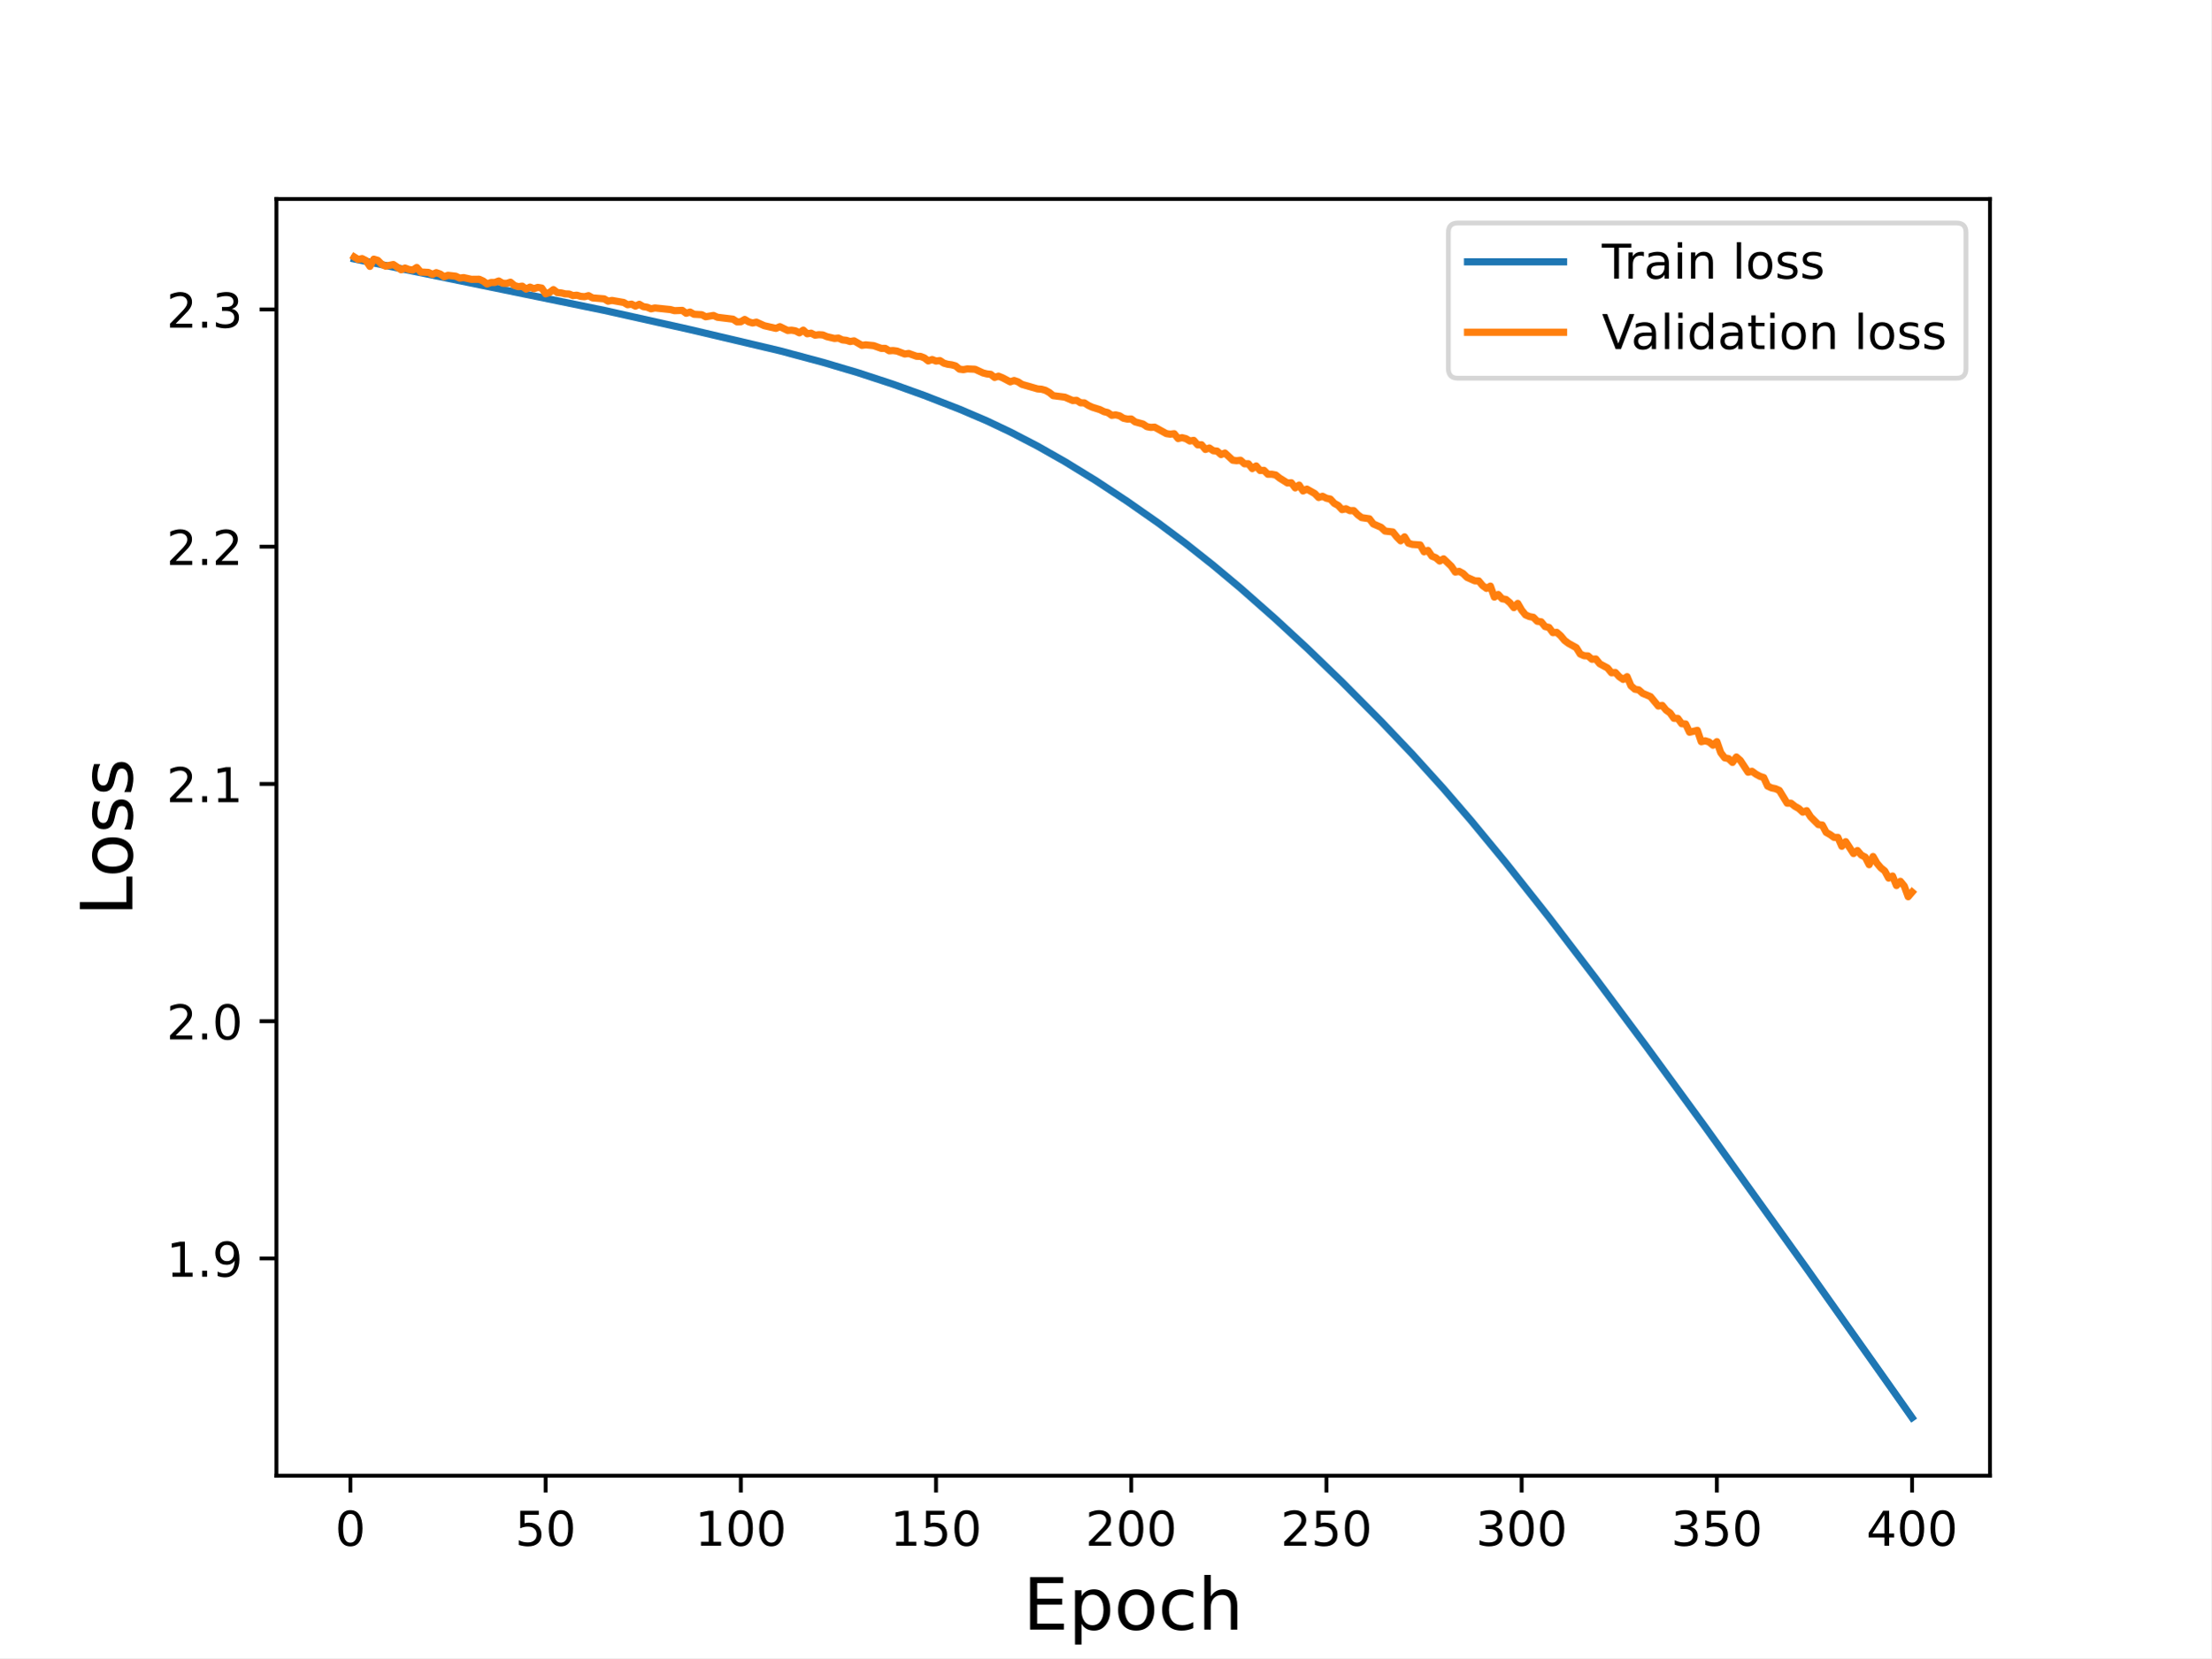
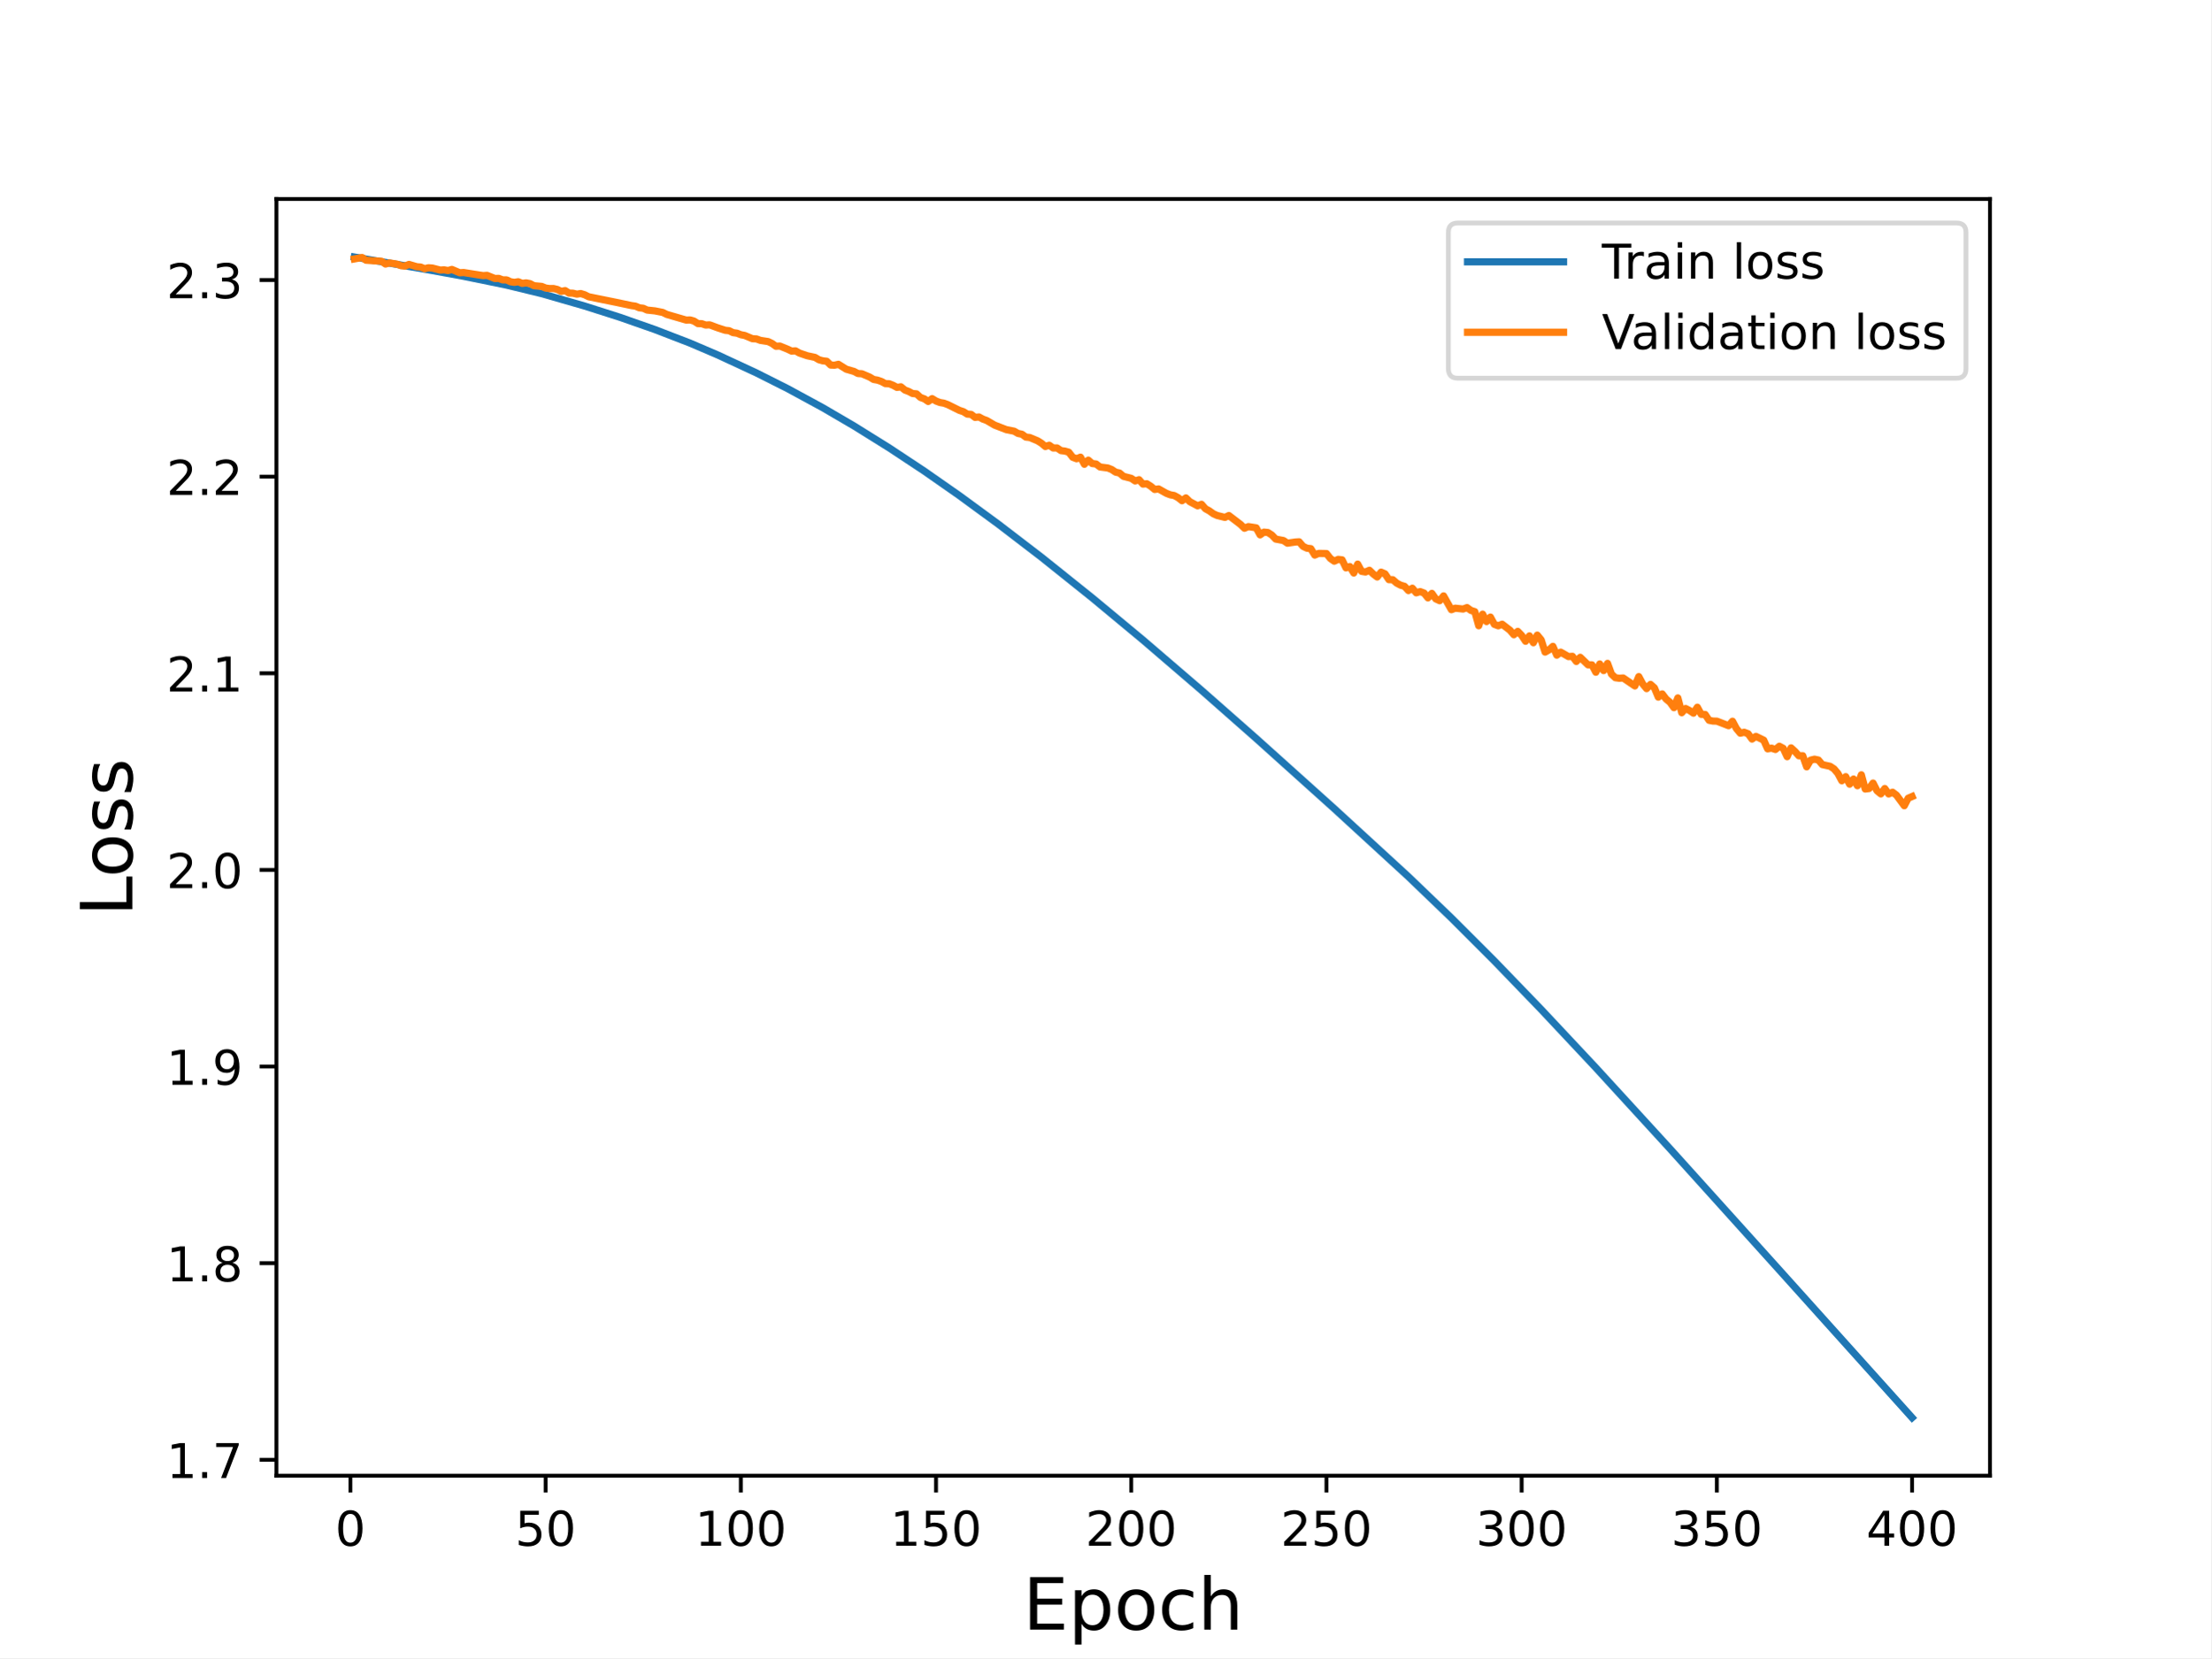
<svg xmlns="http://www.w3.org/2000/svg" xmlns:xlink="http://www.w3.org/1999/xlink" height="345.6pt" version="1.1" viewBox="0 0 460.8 345.6" width="460.8pt">
  <defs>
    <style type="text/css">*{stroke-linecap:butt;stroke-linejoin:round;}</style>
  </defs>
  <g id="figure_1">
    <g id="patch_1">
      <path d="M 0 345.6  L 460.8 345.6  L 460.8 0  L 0 0  z " style="fill:#ffffff;" />
    </g>
    <g id="axes_1">
      <g id="patch_2">
        <path d="M 57.6 307.584  L 414.72 307.584  L 414.72 41.472  L 57.6 41.472  z " style="fill:#ffffff;" />
      </g>
      <g id="matplotlib.axis_1">
        <g id="xtick_1">
          <g id="line2d_1">
            <defs>
-               <path d="M 0 0  L 0 3.5  " id="m610d1a505a" style="stroke:#000000;stroke-width:0.8;" />
-             </defs>
-             <g>
-               <use style="stroke:#000000;stroke-width:0.8;" x="73.019" xlink:href="#m610d1a505a" y="307.584" />
+               <path d="M 0 0  L 0 3.5  " id="m4078778748" style="stroke:#000000;stroke-width:0.8;" />
+             </defs>
+             <g>
+               <use style="stroke:#000000;stroke-width:0.8;" x="73.019" xlink:href="#m4078778748" y="307.584" />
            </g>
          </g>
          <g id="text_1">
            <g transform="translate(69.83781 322.1824)scale(0.1 -0.1)">
              <defs>
                <path d="M 2034 4250  Q 1547 4250 1301 3770  Q 1056 3291 1056 2328  Q 1056 1369 1301 889  Q 1547 409 2034 409  Q 2525 409 2770 889  Q 3016 1369 3016 2328  Q 3016 3291 2770 3770  Q 2525 4250 2034 4250  z M 2034 4750  Q 2819 4750 3233 4129  Q 3647 3509 3647 2328  Q 3647 1150 3233 529  Q 2819 -91 2034 -91  Q 1250 -91 836 529  Q 422 1150 422 2328  Q 422 3509 836 4129  Q 1250 4750 2034 4750  z " id="DejaVuSans-30" transform="scale(0.015625)" />
              </defs>
              <use xlink:href="#DejaVuSans-30" />
            </g>
          </g>
        </g>
        <g id="xtick_2">
          <g id="line2d_2">
            <g>
-               <use style="stroke:#000000;stroke-width:0.8;" x="113.703" xlink:href="#m610d1a505a" y="307.584" />
+               <use style="stroke:#000000;stroke-width:0.8;" x="113.703" xlink:href="#m4078778748" y="307.584" />
            </g>
          </g>
          <g id="text_2">
            <g transform="translate(107.3401 322.1824)scale(0.1 -0.1)">
              <defs>
                <path d="M 691 4666  L 3169 4666  L 3169 4134  L 1269 4134  L 1269 2991  Q 1406 3038 1543 3061  Q 1681 3084 1819 3084  Q 2600 3084 3056 2656  Q 3513 2228 3513 1497  Q 3513 744 3044 326  Q 2575 -91 1722 -91  Q 1428 -91 1123 -41  Q 819 9 494 109  L 494 744  Q 775 591 1075 516  Q 1375 441 1709 441  Q 2250 441 2565 725  Q 2881 1009 2881 1497  Q 2881 1984 2565 2268  Q 2250 2553 1709 2553  Q 1456 2553 1204 2497  Q 953 2441 691 2322  L 691 4666  z " id="DejaVuSans-35" transform="scale(0.015625)" />
              </defs>
              <use xlink:href="#DejaVuSans-35" />
              <use x="63.623" xlink:href="#DejaVuSans-30" />
            </g>
          </g>
        </g>
        <g id="xtick_3">
          <g id="line2d_3">
            <g>
-               <use style="stroke:#000000;stroke-width:0.8;" x="154.386" xlink:href="#m610d1a505a" y="307.584" />
+               <use style="stroke:#000000;stroke-width:0.8;" x="154.386" xlink:href="#m4078778748" y="307.584" />
            </g>
          </g>
          <g id="text_3">
            <g transform="translate(144.8424 322.1824)scale(0.1 -0.1)">
              <defs>
                <path d="M 794 531  L 1825 531  L 1825 4091  L 703 3866  L 703 4441  L 1819 4666  L 2450 4666  L 2450 531  L 3481 531  L 3481 0  L 794 0  L 794 531  z " id="DejaVuSans-31" transform="scale(0.015625)" />
              </defs>
              <use xlink:href="#DejaVuSans-31" />
              <use x="63.623" xlink:href="#DejaVuSans-30" />
              <use x="127.246" xlink:href="#DejaVuSans-30" />
            </g>
          </g>
        </g>
        <g id="xtick_4">
          <g id="line2d_4">
            <g>
-               <use style="stroke:#000000;stroke-width:0.8;" x="195.07" xlink:href="#m610d1a505a" y="307.584" />
+               <use style="stroke:#000000;stroke-width:0.8;" x="195.07" xlink:href="#m4078778748" y="307.584" />
            </g>
          </g>
          <g id="text_4">
            <g transform="translate(185.5259 322.1824)scale(0.1 -0.1)">
              <use xlink:href="#DejaVuSans-31" />
              <use x="63.623" xlink:href="#DejaVuSans-35" />
              <use x="127.246" xlink:href="#DejaVuSans-30" />
            </g>
          </g>
        </g>
        <g id="xtick_5">
          <g id="line2d_5">
            <g>
-               <use style="stroke:#000000;stroke-width:0.8;" x="235.753" xlink:href="#m610d1a505a" y="307.584" />
+               <use style="stroke:#000000;stroke-width:0.8;" x="235.753" xlink:href="#m4078778748" y="307.584" />
            </g>
          </g>
          <g id="text_5">
            <g transform="translate(226.2094 322.1824)scale(0.1 -0.1)">
              <defs>
                <path d="M 1228 531  L 3431 531  L 3431 0  L 469 0  L 469 531  Q 828 903 1448 1529  Q 2069 2156 2228 2338  Q 2531 2678 2651 2914  Q 2772 3150 2772 3378  Q 2772 3750 2511 3984  Q 2250 4219 1831 4219  Q 1534 4219 1204 4116  Q 875 4013 500 3803  L 500 4441  Q 881 4594 1212 4672  Q 1544 4750 1819 4750  Q 2544 4750 2975 4387  Q 3406 4025 3406 3419  Q 3406 3131 3298 2873  Q 3191 2616 2906 2266  Q 2828 2175 2409 1742  Q 1991 1309 1228 531  z " id="DejaVuSans-32" transform="scale(0.015625)" />
              </defs>
              <use xlink:href="#DejaVuSans-32" />
              <use x="63.623" xlink:href="#DejaVuSans-30" />
              <use x="127.246" xlink:href="#DejaVuSans-30" />
            </g>
          </g>
        </g>
        <g id="xtick_6">
          <g id="line2d_6">
            <g>
-               <use style="stroke:#000000;stroke-width:0.8;" x="276.437" xlink:href="#m610d1a505a" y="307.584" />
+               <use style="stroke:#000000;stroke-width:0.8;" x="276.437" xlink:href="#m4078778748" y="307.584" />
            </g>
          </g>
          <g id="text_6">
            <g transform="translate(266.8929 322.1824)scale(0.1 -0.1)">
              <use xlink:href="#DejaVuSans-32" />
              <use x="63.623" xlink:href="#DejaVuSans-35" />
              <use x="127.246" xlink:href="#DejaVuSans-30" />
            </g>
          </g>
        </g>
        <g id="xtick_7">
          <g id="line2d_7">
            <g>
-               <use style="stroke:#000000;stroke-width:0.8;" x="317.12" xlink:href="#m610d1a505a" y="307.584" />
+               <use style="stroke:#000000;stroke-width:0.8;" x="317.12" xlink:href="#m4078778748" y="307.584" />
            </g>
          </g>
          <g id="text_7">
            <g transform="translate(307.5765 322.1824)scale(0.1 -0.1)">
              <defs>
                <path d="M 2597 2516  Q 3050 2419 3304 2112  Q 3559 1806 3559 1356  Q 3559 666 3084 287  Q 2609 -91 1734 -91  Q 1441 -91 1130 -33  Q 819 25 488 141  L 488 750  Q 750 597 1062 519  Q 1375 441 1716 441  Q 2309 441 2620 675  Q 2931 909 2931 1356  Q 2931 1769 2642 2001  Q 2353 2234 1838 2234  L 1294 2234  L 1294 2753  L 1863 2753  Q 2328 2753 2575 2939  Q 2822 3125 2822 3475  Q 2822 3834 2567 4026  Q 2313 4219 1838 4219  Q 1578 4219 1281 4162  Q 984 4106 628 3988  L 628 4550  Q 988 4650 1302 4700  Q 1616 4750 1894 4750  Q 2613 4750 3031 4423  Q 3450 4097 3450 3541  Q 3450 3153 3228 2886  Q 3006 2619 2597 2516  z " id="DejaVuSans-33" transform="scale(0.015625)" />
              </defs>
              <use xlink:href="#DejaVuSans-33" />
              <use x="63.623" xlink:href="#DejaVuSans-30" />
              <use x="127.246" xlink:href="#DejaVuSans-30" />
            </g>
          </g>
        </g>
        <g id="xtick_8">
          <g id="line2d_8">
            <g>
-               <use style="stroke:#000000;stroke-width:0.8;" x="357.804" xlink:href="#m610d1a505a" y="307.584" />
+               <use style="stroke:#000000;stroke-width:0.8;" x="357.804" xlink:href="#m4078778748" y="307.584" />
            </g>
          </g>
          <g id="text_8">
            <g transform="translate(348.26 322.1824)scale(0.1 -0.1)">
              <use xlink:href="#DejaVuSans-33" />
              <use x="63.623" xlink:href="#DejaVuSans-35" />
              <use x="127.246" xlink:href="#DejaVuSans-30" />
            </g>
          </g>
        </g>
        <g id="xtick_9">
          <g id="line2d_9">
            <g>
-               <use style="stroke:#000000;stroke-width:0.8;" x="398.487" xlink:href="#m610d1a505a" y="307.584" />
+               <use style="stroke:#000000;stroke-width:0.8;" x="398.487" xlink:href="#m4078778748" y="307.584" />
            </g>
          </g>
          <g id="text_9">
            <g transform="translate(388.9435 322.1824)scale(0.1 -0.1)">
              <defs>
                <path d="M 2419 4116  L 825 1625  L 2419 1625  L 2419 4116  z M 2253 4666  L 3047 4666  L 3047 1625  L 3713 1625  L 3713 1100  L 3047 1100  L 3047 0  L 2419 0  L 2419 1100  L 313 1100  L 313 1709  L 2253 4666  z " id="DejaVuSans-34" transform="scale(0.015625)" />
              </defs>
              <use xlink:href="#DejaVuSans-34" />
              <use x="63.623" xlink:href="#DejaVuSans-30" />
              <use x="127.246" xlink:href="#DejaVuSans-30" />
            </g>
          </g>
        </g>
        <g id="text_10">
          <g transform="translate(213.1936 339.6598)scale(0.15 -0.15)">
            <defs>
              <path d="M 628 4666  L 3578 4666  L 3578 4134  L 1259 4134  L 1259 2753  L 3481 2753  L 3481 2222  L 1259 2222  L 1259 531  L 3634 531  L 3634 0  L 628 0  L 628 4666  z " id="DejaVuSans-45" transform="scale(0.015625)" />
              <path d="M 1159 525  L 1159 -1331  L 581 -1331  L 581 3500  L 1159 3500  L 1159 2969  Q 1341 3281 1617 3432  Q 1894 3584 2278 3584  Q 2916 3584 3314 3078  Q 3713 2572 3713 1747  Q 3713 922 3314 415  Q 2916 -91 2278 -91  Q 1894 -91 1617 61  Q 1341 213 1159 525  z M 3116 1747  Q 3116 2381 2855 2742  Q 2594 3103 2138 3103  Q 1681 3103 1420 2742  Q 1159 2381 1159 1747  Q 1159 1113 1420 752  Q 1681 391 2138 391  Q 2594 391 2855 752  Q 3116 1113 3116 1747  z " id="DejaVuSans-70" transform="scale(0.015625)" />
              <path d="M 1959 3097  Q 1497 3097 1228 2736  Q 959 2375 959 1747  Q 959 1119 1226 758  Q 1494 397 1959 397  Q 2419 397 2687 759  Q 2956 1122 2956 1747  Q 2956 2369 2687 2733  Q 2419 3097 1959 3097  z M 1959 3584  Q 2709 3584 3137 3096  Q 3566 2609 3566 1747  Q 3566 888 3137 398  Q 2709 -91 1959 -91  Q 1206 -91 779 398  Q 353 888 353 1747  Q 353 2609 779 3096  Q 1206 3584 1959 3584  z " id="DejaVuSans-6f" transform="scale(0.015625)" />
              <path d="M 3122 3366  L 3122 2828  Q 2878 2963 2633 3030  Q 2388 3097 2138 3097  Q 1578 3097 1268 2742  Q 959 2388 959 1747  Q 959 1106 1268 751  Q 1578 397 2138 397  Q 2388 397 2633 464  Q 2878 531 3122 666  L 3122 134  Q 2881 22 2623 -34  Q 2366 -91 2075 -91  Q 1284 -91 818 406  Q 353 903 353 1747  Q 353 2603 823 3093  Q 1294 3584 2113 3584  Q 2378 3584 2631 3529  Q 2884 3475 3122 3366  z " id="DejaVuSans-63" transform="scale(0.015625)" />
              <path d="M 3513 2113  L 3513 0  L 2938 0  L 2938 2094  Q 2938 2591 2744 2837  Q 2550 3084 2163 3084  Q 1697 3084 1428 2787  Q 1159 2491 1159 1978  L 1159 0  L 581 0  L 581 4863  L 1159 4863  L 1159 2956  Q 1366 3272 1645 3428  Q 1925 3584 2291 3584  Q 2894 3584 3203 3211  Q 3513 2838 3513 2113  z " id="DejaVuSans-68" transform="scale(0.015625)" />
            </defs>
            <use xlink:href="#DejaVuSans-45" />
            <use x="63.184" xlink:href="#DejaVuSans-70" />
            <use x="126.66" xlink:href="#DejaVuSans-6f" />
            <use x="187.842" xlink:href="#DejaVuSans-63" />
            <use x="242.822" xlink:href="#DejaVuSans-68" />
          </g>
        </g>
      </g>
      <g id="matplotlib.axis_2">
        <g id="ytick_1">
          <g id="line2d_10">
            <defs>
-               <path d="M 0 0  L -3.5 0  " id="mb99010a3c8" style="stroke:#000000;stroke-width:0.8;" />
-             </defs>
-             <g>
-               <use style="stroke:#000000;stroke-width:0.8;" x="57.6" xlink:href="#mb99010a3c8" y="262.308" />
+               <path d="M 0 0  L -3.5 0  " id="m5d188ec6fb" style="stroke:#000000;stroke-width:0.8;" />
+             </defs>
+             <g>
+               <use style="stroke:#000000;stroke-width:0.8;" x="57.6" xlink:href="#m5d188ec6fb" y="304.272" />
            </g>
          </g>
          <g id="text_11">
-             <g transform="translate(34.69687 266.1071)scale(0.1 -0.1)">
+             <g transform="translate(34.69687 308.0707)scale(0.1 -0.1)">
              <defs>
                <path d="M 684 794  L 1344 794  L 1344 0  L 684 0  L 684 794  z " id="DejaVuSans-2e" transform="scale(0.015625)" />
-                 <path d="M 703 97  L 703 672  Q 941 559 1184 500  Q 1428 441 1663 441  Q 2288 441 2617 861  Q 2947 1281 2994 2138  Q 2813 1869 2534 1725  Q 2256 1581 1919 1581  Q 1219 1581 811 2004  Q 403 2428 403 3163  Q 403 3881 828 4315  Q 1253 4750 1959 4750  Q 2769 4750 3195 4129  Q 3622 3509 3622 2328  Q 3622 1225 3098 567  Q 2575 -91 1691 -91  Q 1453 -91 1209 -44  Q 966 3 703 97  z M 1959 2075  Q 2384 2075 2632 2365  Q 2881 2656 2881 3163  Q 2881 3666 2632 3958  Q 2384 4250 1959 4250  Q 1534 4250 1286 3958  Q 1038 3666 1038 3163  Q 1038 2656 1286 2365  Q 1534 2075 1959 2075  z " id="DejaVuSans-39" transform="scale(0.015625)" />
-               </defs>
-               <use xlink:href="#DejaVuSans-31" />
-               <use x="63.623" xlink:href="#DejaVuSans-2e" />
-               <use x="95.41" xlink:href="#DejaVuSans-39" />
+                 <path d="M 525 4666  L 3525 4666  L 3525 4397  L 1831 0  L 1172 0  L 2766 4134  L 525 4134  L 525 4666  z " id="DejaVuSans-37" transform="scale(0.015625)" />
+               </defs>
+               <use xlink:href="#DejaVuSans-31" />
+               <use x="63.623" xlink:href="#DejaVuSans-2e" />
+               <use x="95.41" xlink:href="#DejaVuSans-37" />
            </g>
          </g>
        </g>
        <g id="ytick_2">
          <g id="line2d_11">
            <g>
-               <use style="stroke:#000000;stroke-width:0.8;" x="57.6" xlink:href="#mb99010a3c8" y="212.853" />
+               <use style="stroke:#000000;stroke-width:0.8;" x="57.6" xlink:href="#m5d188ec6fb" y="263.286" />
            </g>
          </g>
          <g id="text_12">
-             <g transform="translate(34.69687 216.6524)scale(0.1 -0.1)">
-               <use xlink:href="#DejaVuSans-32" />
-               <use x="63.623" xlink:href="#DejaVuSans-2e" />
-               <use x="95.41" xlink:href="#DejaVuSans-30" />
+             <g transform="translate(34.69687 267.0852)scale(0.1 -0.1)">
+               <defs>
+                 <path d="M 2034 2216  Q 1584 2216 1326 1975  Q 1069 1734 1069 1313  Q 1069 891 1326 650  Q 1584 409 2034 409  Q 2484 409 2743 651  Q 3003 894 3003 1313  Q 3003 1734 2745 1975  Q 2488 2216 2034 2216  z M 1403 2484  Q 997 2584 770 2862  Q 544 3141 544 3541  Q 544 4100 942 4425  Q 1341 4750 2034 4750  Q 2731 4750 3128 4425  Q 3525 4100 3525 3541  Q 3525 3141 3298 2862  Q 3072 2584 2669 2484  Q 3125 2378 3379 2068  Q 3634 1759 3634 1313  Q 3634 634 3220 271  Q 2806 -91 2034 -91  Q 1263 -91 848 271  Q 434 634 434 1313  Q 434 1759 690 2068  Q 947 2378 1403 2484  z M 1172 3481  Q 1172 3119 1398 2916  Q 1625 2713 2034 2713  Q 2441 2713 2670 2916  Q 2900 3119 2900 3481  Q 2900 3844 2670 4047  Q 2441 4250 2034 4250  Q 1625 4250 1398 4047  Q 1172 3844 1172 3481  z " id="DejaVuSans-38" transform="scale(0.015625)" />
+               </defs>
+               <use xlink:href="#DejaVuSans-31" />
+               <use x="63.623" xlink:href="#DejaVuSans-2e" />
+               <use x="95.41" xlink:href="#DejaVuSans-38" />
            </g>
          </g>
        </g>
        <g id="ytick_3">
          <g id="line2d_12">
            <g>
-               <use style="stroke:#000000;stroke-width:0.8;" x="57.6" xlink:href="#mb99010a3c8" y="163.399" />
+               <use style="stroke:#000000;stroke-width:0.8;" x="57.6" xlink:href="#m5d188ec6fb" y="222.3" />
            </g>
          </g>
          <g id="text_13">
-             <g transform="translate(34.69687 167.1977)scale(0.1 -0.1)">
-               <use xlink:href="#DejaVuSans-32" />
-               <use x="63.623" xlink:href="#DejaVuSans-2e" />
-               <use x="95.41" xlink:href="#DejaVuSans-31" />
+             <g transform="translate(34.69687 226.0996)scale(0.1 -0.1)">
+               <defs>
+                 <path d="M 703 97  L 703 672  Q 941 559 1184 500  Q 1428 441 1663 441  Q 2288 441 2617 861  Q 2947 1281 2994 2138  Q 2813 1869 2534 1725  Q 2256 1581 1919 1581  Q 1219 1581 811 2004  Q 403 2428 403 3163  Q 403 3881 828 4315  Q 1253 4750 1959 4750  Q 2769 4750 3195 4129  Q 3622 3509 3622 2328  Q 3622 1225 3098 567  Q 2575 -91 1691 -91  Q 1453 -91 1209 -44  Q 966 3 703 97  z M 1959 2075  Q 2384 2075 2632 2365  Q 2881 2656 2881 3163  Q 2881 3666 2632 3958  Q 2384 4250 1959 4250  Q 1534 4250 1286 3958  Q 1038 3666 1038 3163  Q 1038 2656 1286 2365  Q 1534 2075 1959 2075  z " id="DejaVuSans-39" transform="scale(0.015625)" />
+               </defs>
+               <use xlink:href="#DejaVuSans-31" />
+               <use x="63.623" xlink:href="#DejaVuSans-2e" />
+               <use x="95.41" xlink:href="#DejaVuSans-39" />
            </g>
          </g>
        </g>
        <g id="ytick_4">
          <g id="line2d_13">
            <g>
-               <use style="stroke:#000000;stroke-width:0.8;" x="57.6" xlink:href="#mb99010a3c8" y="113.944" />
+               <use style="stroke:#000000;stroke-width:0.8;" x="57.6" xlink:href="#m5d188ec6fb" y="181.315" />
            </g>
          </g>
          <g id="text_14">
-             <g transform="translate(34.69687 117.7431)scale(0.1 -0.1)">
-               <use xlink:href="#DejaVuSans-32" />
-               <use x="63.623" xlink:href="#DejaVuSans-2e" />
-               <use x="95.41" xlink:href="#DejaVuSans-32" />
+             <g transform="translate(34.69687 185.114)scale(0.1 -0.1)">
+               <use xlink:href="#DejaVuSans-32" />
+               <use x="63.623" xlink:href="#DejaVuSans-2e" />
+               <use x="95.41" xlink:href="#DejaVuSans-30" />
            </g>
          </g>
        </g>
        <g id="ytick_5">
          <g id="line2d_14">
            <g>
-               <use style="stroke:#000000;stroke-width:0.8;" x="57.6" xlink:href="#mb99010a3c8" y="64.489" />
+               <use style="stroke:#000000;stroke-width:0.8;" x="57.6" xlink:href="#m5d188ec6fb" y="140.329" />
            </g>
          </g>
          <g id="text_15">
-             <g transform="translate(34.69687 68.28842)scale(0.1 -0.1)">
+             <g transform="translate(34.69687 144.1284)scale(0.1 -0.1)">
+               <use xlink:href="#DejaVuSans-32" />
+               <use x="63.623" xlink:href="#DejaVuSans-2e" />
+               <use x="95.41" xlink:href="#DejaVuSans-31" />
+             </g>
+           </g>
+         </g>
+         <g id="ytick_6">
+           <g id="line2d_15">
+             <g>
+               <use style="stroke:#000000;stroke-width:0.8;" x="57.6" xlink:href="#m5d188ec6fb" y="99.344" />
+             </g>
+           </g>
+           <g id="text_16">
+             <g transform="translate(34.69687 103.1429)scale(0.1 -0.1)">
+               <use xlink:href="#DejaVuSans-32" />
+               <use x="63.623" xlink:href="#DejaVuSans-2e" />
+               <use x="95.41" xlink:href="#DejaVuSans-32" />
+             </g>
+           </g>
+         </g>
+         <g id="ytick_7">
+           <g id="line2d_16">
+             <g>
+               <use style="stroke:#000000;stroke-width:0.8;" x="57.6" xlink:href="#m5d188ec6fb" y="58.358" />
+             </g>
+           </g>
+           <g id="text_17">
+             <g transform="translate(34.69687 62.1573)scale(0.1 -0.1)">
              <use xlink:href="#DejaVuSans-32" />
              <use x="63.623" xlink:href="#DejaVuSans-2e" />
              <use x="95.41" xlink:href="#DejaVuSans-33" />
            </g>
          </g>
        </g>
-         <g id="text_16">
+         <g id="text_18">
          <g transform="translate(27.57734 190.9788)rotate(-90)scale(0.15 -0.15)">
            <defs>
              <path d="M 628 4666  L 1259 4666  L 1259 531  L 3531 531  L 3531 0  L 628 0  L 628 4666  z " id="DejaVuSans-4c" transform="scale(0.015625)" />
              <path d="M 2834 3397  L 2834 2853  Q 2591 2978 2328 3040  Q 2066 3103 1784 3103  Q 1356 3103 1142 2972  Q 928 2841 928 2578  Q 928 2378 1081 2264  Q 1234 2150 1697 2047  L 1894 2003  Q 2506 1872 2764 1633  Q 3022 1394 3022 966  Q 3022 478 2636 193  Q 2250 -91 1575 -91  Q 1294 -91 989 -36  Q 684 19 347 128  L 347 722  Q 666 556 975 473  Q 1284 391 1588 391  Q 1994 391 2212 530  Q 2431 669 2431 922  Q 2431 1156 2273 1281  Q 2116 1406 1581 1522  L 1381 1569  Q 847 1681 609 1914  Q 372 2147 372 2553  Q 372 3047 722 3315  Q 1072 3584 1716 3584  Q 2034 3584 2315 3537  Q 2597 3491 2834 3397  z " id="DejaVuSans-73" transform="scale(0.015625)" />
            </defs>
            <use xlink:href="#DejaVuSans-4c" />
            <use x="53.963" xlink:href="#DejaVuSans-6f" />
            <use x="115.145" xlink:href="#DejaVuSans-73" />
            <use x="167.244" xlink:href="#DejaVuSans-73" />
          </g>
        </g>
      </g>
-       <g id="line2d_15">
-         <path clip-path="url(#pb9b5207ff8)" d="M 73.833 53.967  L 84.41 56.169  L 125.908 64.688  L 143.808 68.69  L 162.523 73.109  L 171.473 75.508  L 178.796 77.678  L 186.119 80.081  L 192.629 82.421  L 199.952 85.277  L 205.647 87.71  L 210.529 90.025  L 216.225 92.981  L 221.921 96.212  L 228.43 100.209  L 234.939 104.502  L 241.449 109.051  L 247.145 113.309  L 252.84 117.823  L 258.536 122.587  L 265.859 129.054  L 272.368 135.071  L 279.691 142.143  L 287.828 150.344  L 294.337 157.189  L 300.847 164.385  L 306.543 170.998  L 313.866 179.878  L 322.816 191.192  L 332.58 203.973  L 343.158 218.172  L 355.363 234.886  L 376.518 264.395  L 393.605 288.546  L 398.487 295.488  L 398.487 295.488  " style="fill:none;stroke:#1f77b4;stroke-linecap:square;stroke-width:1.5;" />
-       </g>
-       <g id="line2d_16">
-         <path clip-path="url(#pb9b5207ff8)" d="M 73.833 53.568  L 74.646 54.076  L 75.46 53.893  L 76.274 54.304  L 77.087 55.518  L 77.901 54.012  L 78.715 54.254  L 79.528 55.061  L 80.342 55.468  L 81.969 55.13  L 83.597 56.224  L 84.41 55.859  L 85.224 56.167  L 86.038 56.271  L 86.851 55.741  L 87.665 56.692  L 89.292 56.775  L 90.106 57.18  L 90.92 56.827  L 91.733 57.111  L 92.547 57.677  L 93.361 57.375  L 94.988 57.567  L 95.802 57.959  L 96.616 57.852  L 98.243 58.217  L 99.87 58.2  L 100.684 58.572  L 101.498 59.181  L 102.311 58.879  L 103.125 58.869  L 103.939 58.561  L 104.752 59.032  L 105.566 59.072  L 106.38 58.813  L 107.193 59.495  L 108.007 59.75  L 108.821 59.637  L 109.634 60.249  L 110.448 59.841  L 111.262 60.17  L 112.075 59.902  L 112.889 60.033  L 113.703 61.236  L 114.516 60.966  L 115.33 60.358  L 116.144 60.976  L 116.957 61.044  L 117.771 61.244  L 118.585 61.275  L 119.398 61.6  L 120.212 61.523  L 121.026 61.768  L 121.839 61.835  L 122.653 61.619  L 123.467 62.081  L 125.908 62.284  L 126.721 62.771  L 127.535 62.612  L 129.976 63.04  L 130.79 63.513  L 131.603 63.386  L 132.417 63.803  L 133.231 63.42  L 134.044 63.899  L 134.858 64.025  L 135.672 64.363  L 136.485 64.179  L 139.74 64.523  L 140.554 64.752  L 142.181 64.692  L 142.995 65.294  L 143.808 65.035  L 144.622 65.495  L 146.249 65.585  L 147.063 66.019  L 148.69 65.745  L 149.504 66.122  L 152.759 66.523  L 153.572 67.069  L 154.386 67.058  L 155.2 66.578  L 156.013 67.067  L 156.827 67.318  L 157.641 67.137  L 159.268 67.879  L 161.709 68.44  L 162.523 68.08  L 164.15 68.872  L 164.964 68.814  L 165.777 68.952  L 166.591 69.373  L 167.405 68.804  L 168.219 69.568  L 169.032 69.437  L 169.846 69.853  L 170.66 69.753  L 171.473 69.805  L 172.287 70.151  L 173.914 70.542  L 174.728 70.456  L 175.542 70.84  L 176.355 70.925  L 177.169 71.182  L 177.983 71.038  L 179.61 71.976  L 180.424 71.87  L 182.051 72.033  L 183.678 72.616  L 184.492 72.611  L 185.306 73.109  L 186.119 73.057  L 186.933 73.166  L 188.56 73.783  L 189.374 73.663  L 191.001 74.254  L 191.815 74.277  L 192.629 74.588  L 193.442 75.22  L 194.256 74.925  L 195.07 75.25  L 195.883 75.151  L 196.697 75.69  L 197.511 75.921  L 198.324 76.032  L 199.138 76.256  L 199.952 76.934  L 200.765 77.037  L 201.579 76.882  L 203.206 76.959  L 204.834 77.716  L 205.647 77.927  L 206.461 78.015  L 207.275 78.663  L 208.088 78.397  L 208.902 78.727  L 210.529 79.582  L 211.343 79.303  L 212.157 79.579  L 212.97 80.108  L 216.225 81.054  L 217.039 81.118  L 217.852 81.342  L 218.666 81.79  L 219.48 82.461  L 221.921 82.773  L 223.548 83.477  L 224.362 83.431  L 225.175 83.949  L 225.989 83.968  L 226.803 84.492  L 227.616 84.867  L 229.244 85.384  L 230.057 85.792  L 230.871 85.991  L 231.685 86.562  L 232.498 86.463  L 233.312 86.656  L 234.126 87.174  L 234.939 87.346  L 235.753 87.325  L 236.567 87.934  L 238.194 88.371  L 239.008 88.924  L 239.822 89.078  L 240.635 89.028  L 243.076 90.376  L 243.89 90.493  L 244.704 90.395  L 245.517 91.398  L 246.331 91.216  L 247.145 91.419  L 247.958 91.914  L 248.772 91.784  L 249.586 92.704  L 250.399 92.693  L 251.213 93.674  L 252.027 93.373  L 252.84 93.938  L 253.654 94.018  L 254.468 94.738  L 255.281 94.422  L 256.909 95.922  L 257.722 96.012  L 258.536 95.927  L 259.35 96.668  L 260.163 96.66  L 260.977 97.663  L 261.791 97.111  L 262.604 98.063  L 263.418 98.035  L 264.232 98.847  L 265.045 98.839  L 265.859 98.997  L 266.673 99.647  L 268.3 100.661  L 269.114 100.615  L 269.927 101.69  L 270.741 101.099  L 271.555 102.322  L 272.368 101.942  L 273.996 102.861  L 274.809 103.691  L 275.623 103.434  L 276.437 103.851  L 277.25 104.018  L 278.064 104.908  L 278.878 105.343  L 279.691 106.223  L 280.505 106.038  L 281.319 106.436  L 282.132 106.428  L 282.946 107.276  L 283.76 107.882  L 285.387 108.129  L 286.201 109.201  L 287.828 109.908  L 288.642 110.684  L 290.269 110.876  L 291.083 111.899  L 291.896 112.724  L 292.71 111.888  L 293.524 113.216  L 294.337 113.467  L 295.965 113.577  L 296.778 115.003  L 297.592 114.714  L 298.406 115.916  L 299.219 116.237  L 300.033 116.937  L 300.847 116.471  L 302.474 118.035  L 303.288 119.235  L 304.101 119.088  L 304.915 119.532  L 305.729 120.339  L 307.356 121.058  L 308.17 121.073  L 308.984 122.055  L 309.797 122.638  L 310.611 122.164  L 311.425 124.448  L 312.238 123.909  L 313.052 124.802  L 313.866 124.948  L 314.679 125.634  L 315.493 126.645  L 316.307 125.765  L 317.12 127.17  L 317.934 128.167  L 318.748 128.511  L 319.561 128.667  L 320.375 129.489  L 321.189 129.601  L 322.002 130.594  L 322.816 130.774  L 323.63 131.869  L 324.443 131.803  L 325.257 132.516  L 326.071 133.494  L 326.884 134.096  L 328.512 134.998  L 329.325 136.314  L 330.139 136.676  L 330.953 136.711  L 331.766 137.409  L 332.58 137.348  L 333.394 138.357  L 335.021 139.224  L 335.835 140.222  L 336.648 140.162  L 337.462 141.048  L 338.276 141.613  L 339.089 141.039  L 339.903 142.945  L 340.717 143.648  L 341.53 143.792  L 342.344 144.521  L 343.971 145.195  L 345.599 147.16  L 346.412 147.019  L 347.226 148.014  L 348.04 148.584  L 348.853 149.721  L 349.667 149.735  L 350.481 150.847  L 351.294 150.902  L 352.108 152.619  L 353.735 152.229  L 354.549 154.594  L 355.363 154.407  L 356.176 154.651  L 356.99 155.323  L 357.804 154.581  L 358.617 156.881  L 359.431 157.953  L 360.245 158.115  L 361.058 158.912  L 361.872 157.78  L 362.686 158.491  L 364.313 160.952  L 365.127 160.76  L 365.94 161.351  L 366.754 161.802  L 367.568 162.073  L 368.381 163.85  L 369.195 164.219  L 370.009 164.385  L 370.822 164.747  L 372.45 167.407  L 373.263 167.419  L 374.077 168.067  L 374.891 168.527  L 375.704 169.274  L 376.518 168.964  L 377.332 170.244  L 378.959 171.879  L 379.773 171.968  L 380.587 173.498  L 381.4 173.947  L 382.214 174.531  L 383.028 174.543  L 383.841 176.388  L 384.655 175.425  L 386.282 177.909  L 387.096 177.275  L 387.91 178.233  L 388.723 178.642  L 389.537 180.224  L 390.351 178.521  L 391.164 179.923  L 391.978 180.887  L 392.792 181.532  L 393.605 183.025  L 394.419 182.593  L 395.233 184.579  L 396.046 183.691  L 396.86 184.681  L 397.674 186.899  L 398.487 185.947  L 398.487 185.947  " style="fill:none;stroke:#ff7f0e;stroke-linecap:square;stroke-width:1.5;" />
+       <g id="line2d_17">
+         <path clip-path="url(#pa317ad4f9d)" d="M 73.833 53.568  L 81.969 54.973  L 90.106 56.386  L 96.616 57.585  L 105.566 59.42  L 112.889 61.203  L 121.839 63.783  L 129.162 66.119  L 136.485 68.685  L 143.808 71.512  L 149.504 73.948  L 157.641 77.726  L 164.15 81.003  L 171.473 84.981  L 177.983 88.787  L 185.306 93.349  L 192.629 98.194  L 199.952 103.309  L 208.088 109.274  L 217.039 116.134  L 227.616 124.604  L 238.194 133.39  L 250.399 143.875  L 261.791 153.914  L 278.064 168.543  L 293.524 182.733  L 302.474 191.332  L 311.425 200.282  L 321.189 210.403  L 332.58 222.554  L 348.04 239.44  L 371.636 265.615  L 398.487 295.488  L 398.487 295.488  " style="fill:none;stroke:#1f77b4;stroke-linecap:square;stroke-width:1.5;" />
+       </g>
+       <g id="line2d_18">
+         <path clip-path="url(#pa317ad4f9d)" d="M 73.833 53.965  L 75.46 53.667  L 76.274 54.233  L 79.528 54.456  L 80.342 55.033  L 81.156 54.792  L 82.783 55.064  L 83.597 55.386  L 84.41 55.447  L 85.224 55.107  L 86.851 55.588  L 87.665 55.654  L 88.479 56.004  L 89.292 55.804  L 90.106 55.865  L 91.733 56.285  L 92.547 56.235  L 93.361 56.383  L 94.174 56.152  L 95.802 56.847  L 96.616 56.796  L 99.87 57.316  L 100.684 57.438  L 101.498 57.383  L 103.125 58.042  L 103.939 58.016  L 104.752 58.333  L 105.566 58.333  L 106.38 58.718  L 107.193 58.847  L 108.007 58.719  L 108.821 59.062  L 109.634 58.952  L 110.448 59.108  L 111.262 59.542  L 112.889 59.693  L 113.703 60.029  L 114.516 60.143  L 115.33 60.131  L 116.144 60.325  L 116.957 60.729  L 117.771 60.562  L 118.585 61.08  L 119.398 61.107  L 120.212 61.308  L 121.026 61.182  L 121.839 61.433  L 122.653 61.843  L 128.349 63  L 131.603 63.689  L 132.417 63.802  L 133.231 64.15  L 134.044 64.244  L 134.858 64.622  L 136.485 64.794  L 138.113 65.116  L 138.926 65.517  L 142.995 66.71  L 143.808 66.682  L 144.622 66.914  L 145.436 67.437  L 146.249 67.462  L 147.063 67.749  L 147.877 67.699  L 149.504 68.302  L 151.131 68.835  L 151.945 68.92  L 152.759 69.328  L 153.572 69.437  L 154.386 69.76  L 155.2 69.915  L 156.827 70.598  L 157.641 70.632  L 158.454 70.939  L 160.082 71.192  L 160.895 71.581  L 161.709 72.169  L 162.523 72.122  L 164.15 72.783  L 164.964 73.173  L 165.777 73.119  L 166.591 73.578  L 168.219 74.143  L 169.846 74.488  L 170.66 74.973  L 171.473 75.199  L 172.287 75.289  L 173.101 76.08  L 173.914 76.118  L 174.728 75.93  L 176.355 76.944  L 177.983 77.417  L 178.796 77.851  L 179.61 77.895  L 181.237 78.587  L 182.051 79.085  L 182.865 79.226  L 183.678 79.504  L 184.492 79.947  L 185.306 79.978  L 186.119 80.3  L 186.933 80.745  L 187.747 80.62  L 188.56 81.285  L 189.374 81.588  L 190.188 82.022  L 191.001 82.086  L 191.815 82.834  L 192.629 83.122  L 193.442 83.672  L 194.256 83.079  L 195.07 83.582  L 195.883 83.892  L 196.697 84.029  L 197.511 84.324  L 199.952 85.534  L 200.765 85.797  L 201.579 86.308  L 202.393 86.369  L 203.206 86.992  L 204.02 86.905  L 204.834 87.35  L 205.647 87.647  L 207.275 88.603  L 209.716 89.544  L 211.343 89.866  L 212.157 90.342  L 212.97 90.502  L 213.784 91.097  L 214.598 91.188  L 216.225 91.869  L 217.039 92.373  L 217.852 93.061  L 218.666 92.792  L 219.48 93.374  L 220.293 93.361  L 221.107 93.916  L 221.921 94.015  L 222.734 94.247  L 223.548 95.307  L 224.362 95.615  L 225.175 95.285  L 225.989 96.765  L 226.803 95.901  L 227.616 96.614  L 228.43 96.708  L 229.244 97.329  L 230.871 97.538  L 231.685 97.863  L 232.498 98.408  L 233.312 98.589  L 234.126 99.276  L 235.753 99.697  L 236.567 100.241  L 237.381 99.981  L 238.194 100.897  L 239.008 100.826  L 239.822 101.344  L 240.635 102.018  L 241.449 101.902  L 243.076 102.816  L 243.89 103.132  L 244.704 103.279  L 245.517 103.719  L 246.331 104.362  L 247.145 103.772  L 247.958 104.561  L 249.586 105.427  L 250.399 105.107  L 251.213 106.037  L 252.027 106.48  L 252.84 107.068  L 253.654 107.436  L 255.281 107.841  L 256.095 107.448  L 257.722 108.685  L 258.536 109.308  L 259.35 110.099  L 260.163 109.757  L 261.791 110.01  L 262.604 111.48  L 263.418 110.908  L 264.232 110.99  L 265.045 111.51  L 265.859 112.358  L 267.486 112.664  L 268.3 113.215  L 269.927 112.976  L 270.741 112.924  L 271.555 113.868  L 272.368 114.26  L 273.182 114.359  L 273.996 115.695  L 274.809 115.341  L 276.437 115.372  L 277.25 116.399  L 278.064 116.966  L 278.878 116.589  L 279.691 116.682  L 280.505 118.358  L 281.319 118.086  L 282.132 119.434  L 282.946 117.575  L 283.76 119.089  L 284.573 119.224  L 285.387 118.862  L 286.201 119.645  L 287.014 120.26  L 287.828 119.251  L 288.642 119.604  L 289.455 120.819  L 290.269 120.826  L 291.083 121.542  L 291.896 121.968  L 292.71 122.206  L 293.524 123.09  L 294.337 122.598  L 295.151 123.562  L 295.965 123.301  L 296.778 123.607  L 297.592 124.611  L 298.406 123.676  L 299.219 124.823  L 300.033 125.205  L 300.847 124.199  L 302.474 127.079  L 303.288 126.765  L 304.915 126.941  L 305.729 126.634  L 306.543 127.227  L 307.356 127.483  L 308.17 130.428  L 308.984 128.005  L 309.797 129.553  L 310.611 128.619  L 311.425 130.13  L 312.238 130.438  L 313.052 130.106  L 314.679 131.35  L 315.493 132.3  L 316.307 131.596  L 317.12 132.431  L 317.934 133.657  L 318.748 132.532  L 319.561 133.964  L 320.375 132.372  L 321.189 133.371  L 322.002 135.913  L 322.816 135.457  L 323.63 134.716  L 324.443 136.553  L 325.257 135.927  L 326.884 136.86  L 327.698 136.795  L 328.512 137.867  L 329.325 137.001  L 330.953 138.571  L 331.766 138.576  L 332.58 140.111  L 333.394 138.389  L 334.207 139.773  L 335.021 138.269  L 335.835 140.504  L 336.648 141.259  L 337.462 141.369  L 338.276 141.315  L 340.717 142.969  L 341.53 141.024  L 342.344 142.542  L 343.158 143.529  L 343.971 142.648  L 344.785 143.364  L 345.599 145.3  L 346.412 144.634  L 347.226 145.702  L 348.04 146.375  L 348.853 147.499  L 349.667 145.465  L 350.481 148.55  L 351.294 147.676  L 352.108 148.092  L 352.922 148.641  L 353.735 147.405  L 354.549 148.893  L 355.363 148.915  L 356.176 150.132  L 356.99 150.293  L 357.804 150.31  L 360.245 151.262  L 361.058 150.326  L 361.872 151.845  L 362.686 152.823  L 363.499 152.628  L 364.313 152.931  L 365.127 154.045  L 365.94 153.481  L 367.568 154.275  L 368.381 156.085  L 369.195 155.941  L 370.009 156.216  L 370.822 155.542  L 371.636 155.973  L 372.45 157.719  L 373.263 155.879  L 374.077 156.62  L 374.891 157.534  L 375.704 157.519  L 376.518 159.828  L 377.332 158.437  L 378.146 158.235  L 378.959 158.41  L 379.773 159.362  L 381.4 159.718  L 382.214 160.252  L 383.028 161.212  L 383.841 162.736  L 384.655 161.877  L 385.469 163.444  L 386.282 162.376  L 387.096 163.775  L 387.91 161.493  L 388.723 164.454  L 389.537 164.349  L 390.351 163.212  L 391.164 164.806  L 391.978 165.474  L 392.792 164.348  L 393.605 165.488  L 394.419 165.124  L 395.233 165.735  L 396.86 167.935  L 397.674 166.369  L 398.487 166.02  L 398.487 166.02  " style="fill:none;stroke:#ff7f0e;stroke-linecap:square;stroke-width:1.5;" />
      </g>
      <g id="patch_3">
        <path d="M 57.6 307.584  L 57.6 41.472  " style="fill:none;stroke:#000000;stroke-linecap:square;stroke-linejoin:miter;stroke-width:0.8;" />
      </g>
      <g id="patch_4">
        <path d="M 414.72 307.584  L 414.72 41.472  " style="fill:none;stroke:#000000;stroke-linecap:square;stroke-linejoin:miter;stroke-width:0.8;" />
      </g>
      <g id="patch_5">
        <path d="M 57.6 307.584  L 414.72 307.584  " style="fill:none;stroke:#000000;stroke-linecap:square;stroke-linejoin:miter;stroke-width:0.8;" />
      </g>
      <g id="patch_6">
        <path d="M 57.6 41.472  L 414.72 41.472  " style="fill:none;stroke:#000000;stroke-linecap:square;stroke-linejoin:miter;stroke-width:0.8;" />
      </g>
      <g id="legend_1">
        <g id="patch_7">
          <path d="M 303.845 78.828  L 407.72 78.828  Q 409.72 78.828 409.72 76.828  L 409.72 48.472  Q 409.72 46.472 407.72 46.472  L 303.845 46.472  Q 301.845 46.472 301.845 48.472  L 301.845 76.828  Q 301.845 78.828 303.845 78.828  z " style="fill:#ffffff;opacity:0.8;stroke:#cccccc;stroke-linejoin:miter;" />
        </g>
-         <g id="line2d_17">
+         <g id="line2d_19">
          <path d="M 305.845 54.57  L 325.845 54.57  " style="fill:none;stroke:#1f77b4;stroke-linecap:square;stroke-width:1.5;" />
        </g>
-         <g id="line2d_18" />
-         <g id="text_17">
+         <g id="line2d_20" />
+         <g id="text_19">
          <g transform="translate(333.845 58.07044)scale(0.1 -0.1)">
            <defs>
              <path d="M -19 4666  L 3928 4666  L 3928 4134  L 2272 4134  L 2272 0  L 1638 0  L 1638 4134  L -19 4134  L -19 4666  z " id="DejaVuSans-54" transform="scale(0.015625)" />
              <path d="M 2631 2963  Q 2534 3019 2420 3045  Q 2306 3072 2169 3072  Q 1681 3072 1420 2755  Q 1159 2438 1159 1844  L 1159 0  L 581 0  L 581 3500  L 1159 3500  L 1159 2956  Q 1341 3275 1631 3429  Q 1922 3584 2338 3584  Q 2397 3584 2469 3576  Q 2541 3569 2628 3553  L 2631 2963  z " id="DejaVuSans-72" transform="scale(0.015625)" />
              <path d="M 2194 1759  Q 1497 1759 1228 1600  Q 959 1441 959 1056  Q 959 750 1161 570  Q 1363 391 1709 391  Q 2188 391 2477 730  Q 2766 1069 2766 1631  L 2766 1759  L 2194 1759  z M 3341 1997  L 3341 0  L 2766 0  L 2766 531  Q 2569 213 2275 61  Q 1981 -91 1556 -91  Q 1019 -91 701 211  Q 384 513 384 1019  Q 384 1609 779 1909  Q 1175 2209 1959 2209  L 2766 2209  L 2766 2266  Q 2766 2663 2505 2880  Q 2244 3097 1772 3097  Q 1472 3097 1187 3025  Q 903 2953 641 2809  L 641 3341  Q 956 3463 1253 3523  Q 1550 3584 1831 3584  Q 2591 3584 2966 3190  Q 3341 2797 3341 1997  z " id="DejaVuSans-61" transform="scale(0.015625)" />
              <path d="M 603 3500  L 1178 3500  L 1178 0  L 603 0  L 603 3500  z M 603 4863  L 1178 4863  L 1178 4134  L 603 4134  L 603 4863  z " id="DejaVuSans-69" transform="scale(0.015625)" />
              <path d="M 3513 2113  L 3513 0  L 2938 0  L 2938 2094  Q 2938 2591 2744 2837  Q 2550 3084 2163 3084  Q 1697 3084 1428 2787  Q 1159 2491 1159 1978  L 1159 0  L 581 0  L 581 3500  L 1159 3500  L 1159 2956  Q 1366 3272 1645 3428  Q 1925 3584 2291 3584  Q 2894 3584 3203 3211  Q 3513 2838 3513 2113  z " id="DejaVuSans-6e" transform="scale(0.015625)" />
              <path id="DejaVuSans-20" transform="scale(0.015625)" />
              <path d="M 603 4863  L 1178 4863  L 1178 0  L 603 0  L 603 4863  z " id="DejaVuSans-6c" transform="scale(0.015625)" />
            </defs>
            <use xlink:href="#DejaVuSans-54" />
            <use x="46.334" xlink:href="#DejaVuSans-72" />
            <use x="87.447" xlink:href="#DejaVuSans-61" />
            <use x="148.727" xlink:href="#DejaVuSans-69" />
            <use x="176.51" xlink:href="#DejaVuSans-6e" />
            <use x="239.889" xlink:href="#DejaVuSans-20" />
            <use x="271.676" xlink:href="#DejaVuSans-6c" />
            <use x="299.459" xlink:href="#DejaVuSans-6f" />
            <use x="360.641" xlink:href="#DejaVuSans-73" />
            <use x="412.74" xlink:href="#DejaVuSans-73" />
          </g>
        </g>
-         <g id="line2d_19">
+         <g id="line2d_21">
          <path d="M 305.845 69.249  L 325.845 69.249  " style="fill:none;stroke:#ff7f0e;stroke-linecap:square;stroke-width:1.5;" />
        </g>
-         <g id="line2d_20" />
-         <g id="text_18">
+         <g id="line2d_22" />
+         <g id="text_20">
          <g transform="translate(333.845 72.74856)scale(0.1 -0.1)">
            <defs>
              <path d="M 1831 0  L 50 4666  L 709 4666  L 2188 738  L 3669 4666  L 4325 4666  L 2547 0  L 1831 0  z " id="DejaVuSans-56" transform="scale(0.015625)" />
              <path d="M 2906 2969  L 2906 4863  L 3481 4863  L 3481 0  L 2906 0  L 2906 525  Q 2725 213 2448 61  Q 2172 -91 1784 -91  Q 1150 -91 751 415  Q 353 922 353 1747  Q 353 2572 751 3078  Q 1150 3584 1784 3584  Q 2172 3584 2448 3432  Q 2725 3281 2906 2969  z M 947 1747  Q 947 1113 1208 752  Q 1469 391 1925 391  Q 2381 391 2643 752  Q 2906 1113 2906 1747  Q 2906 2381 2643 2742  Q 2381 3103 1925 3103  Q 1469 3103 1208 2742  Q 947 2381 947 1747  z " id="DejaVuSans-64" transform="scale(0.015625)" />
              <path d="M 1172 4494  L 1172 3500  L 2356 3500  L 2356 3053  L 1172 3053  L 1172 1153  Q 1172 725 1289 603  Q 1406 481 1766 481  L 2356 481  L 2356 0  L 1766 0  Q 1100 0 847 248  Q 594 497 594 1153  L 594 3053  L 172 3053  L 172 3500  L 594 3500  L 594 4494  L 1172 4494  z " id="DejaVuSans-74" transform="scale(0.015625)" />
            </defs>
            <use xlink:href="#DejaVuSans-56" />
            <use x="60.658" xlink:href="#DejaVuSans-61" />
            <use x="121.938" xlink:href="#DejaVuSans-6c" />
            <use x="149.721" xlink:href="#DejaVuSans-69" />
            <use x="177.504" xlink:href="#DejaVuSans-64" />
            <use x="240.98" xlink:href="#DejaVuSans-61" />
            <use x="302.26" xlink:href="#DejaVuSans-74" />
            <use x="341.469" xlink:href="#DejaVuSans-69" />
            <use x="369.252" xlink:href="#DejaVuSans-6f" />
            <use x="430.434" xlink:href="#DejaVuSans-6e" />
            <use x="493.812" xlink:href="#DejaVuSans-20" />
            <use x="525.6" xlink:href="#DejaVuSans-6c" />
            <use x="553.383" xlink:href="#DejaVuSans-6f" />
            <use x="614.564" xlink:href="#DejaVuSans-73" />
            <use x="666.664" xlink:href="#DejaVuSans-73" />
          </g>
        </g>
      </g>
    </g>
  </g>
  <defs>
-     <clipPath id="pb9b5207ff8">
+     <clipPath id="pa317ad4f9d">
      <rect height="266.112" width="357.12" x="57.6" y="41.472" />
    </clipPath>
  </defs>
</svg>
